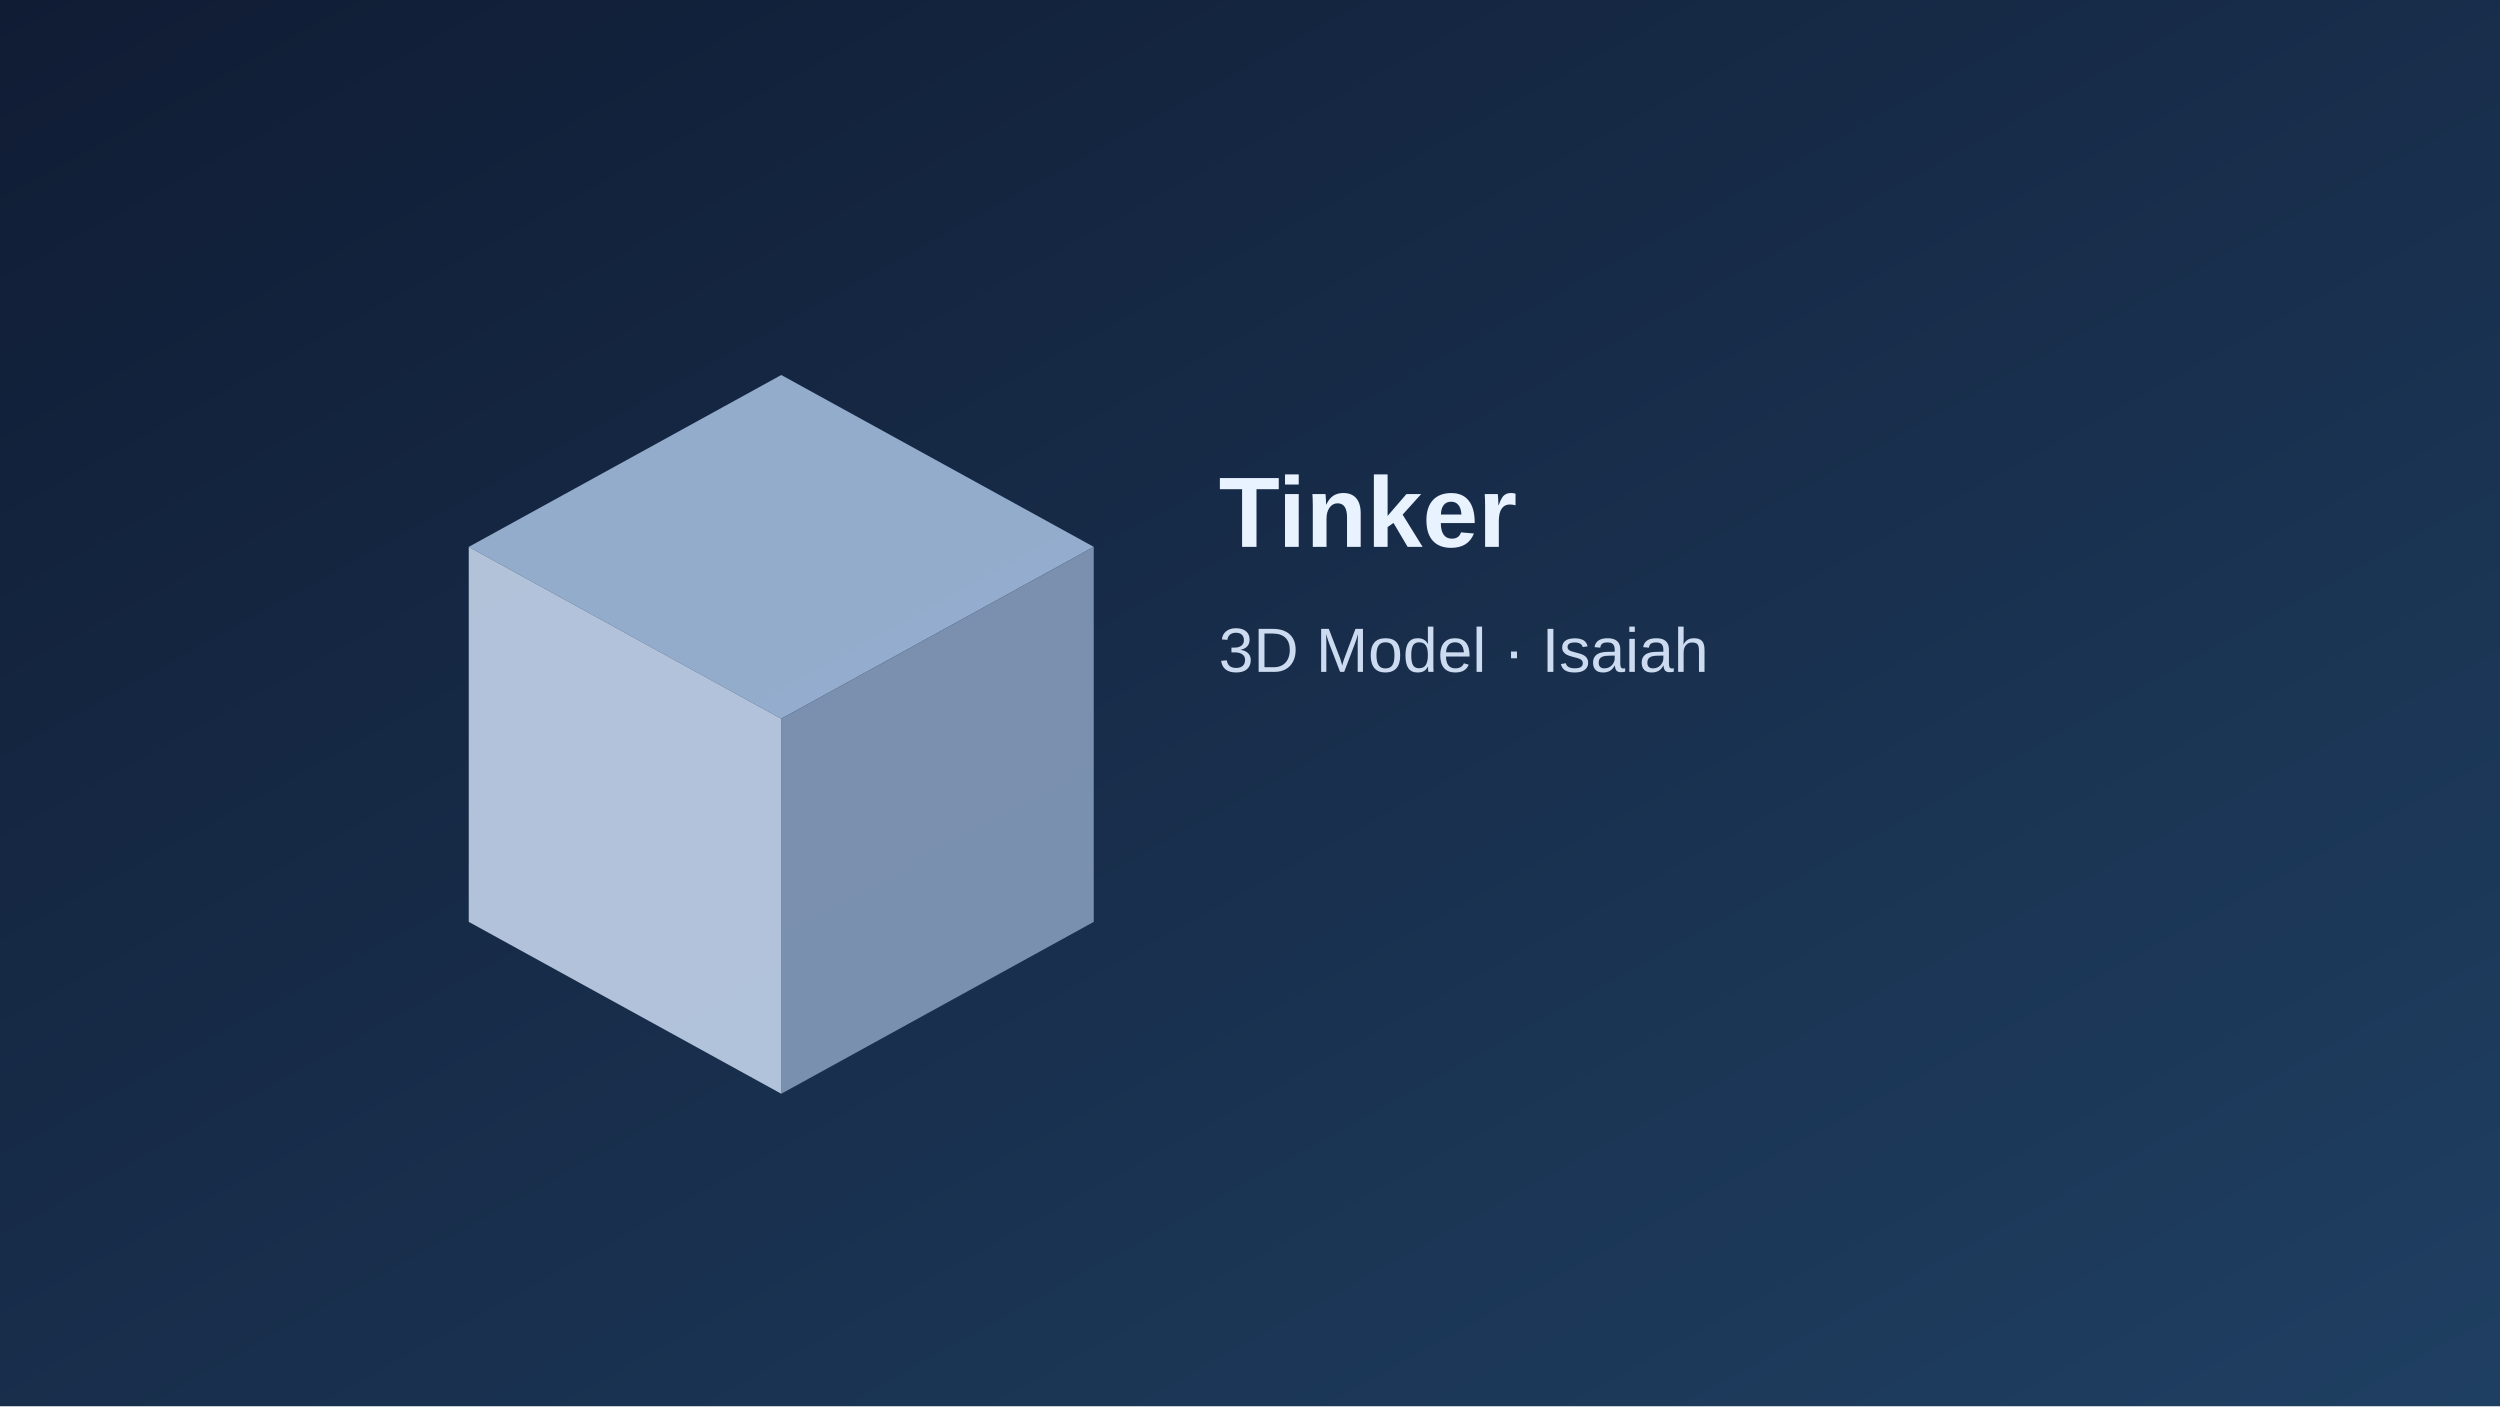
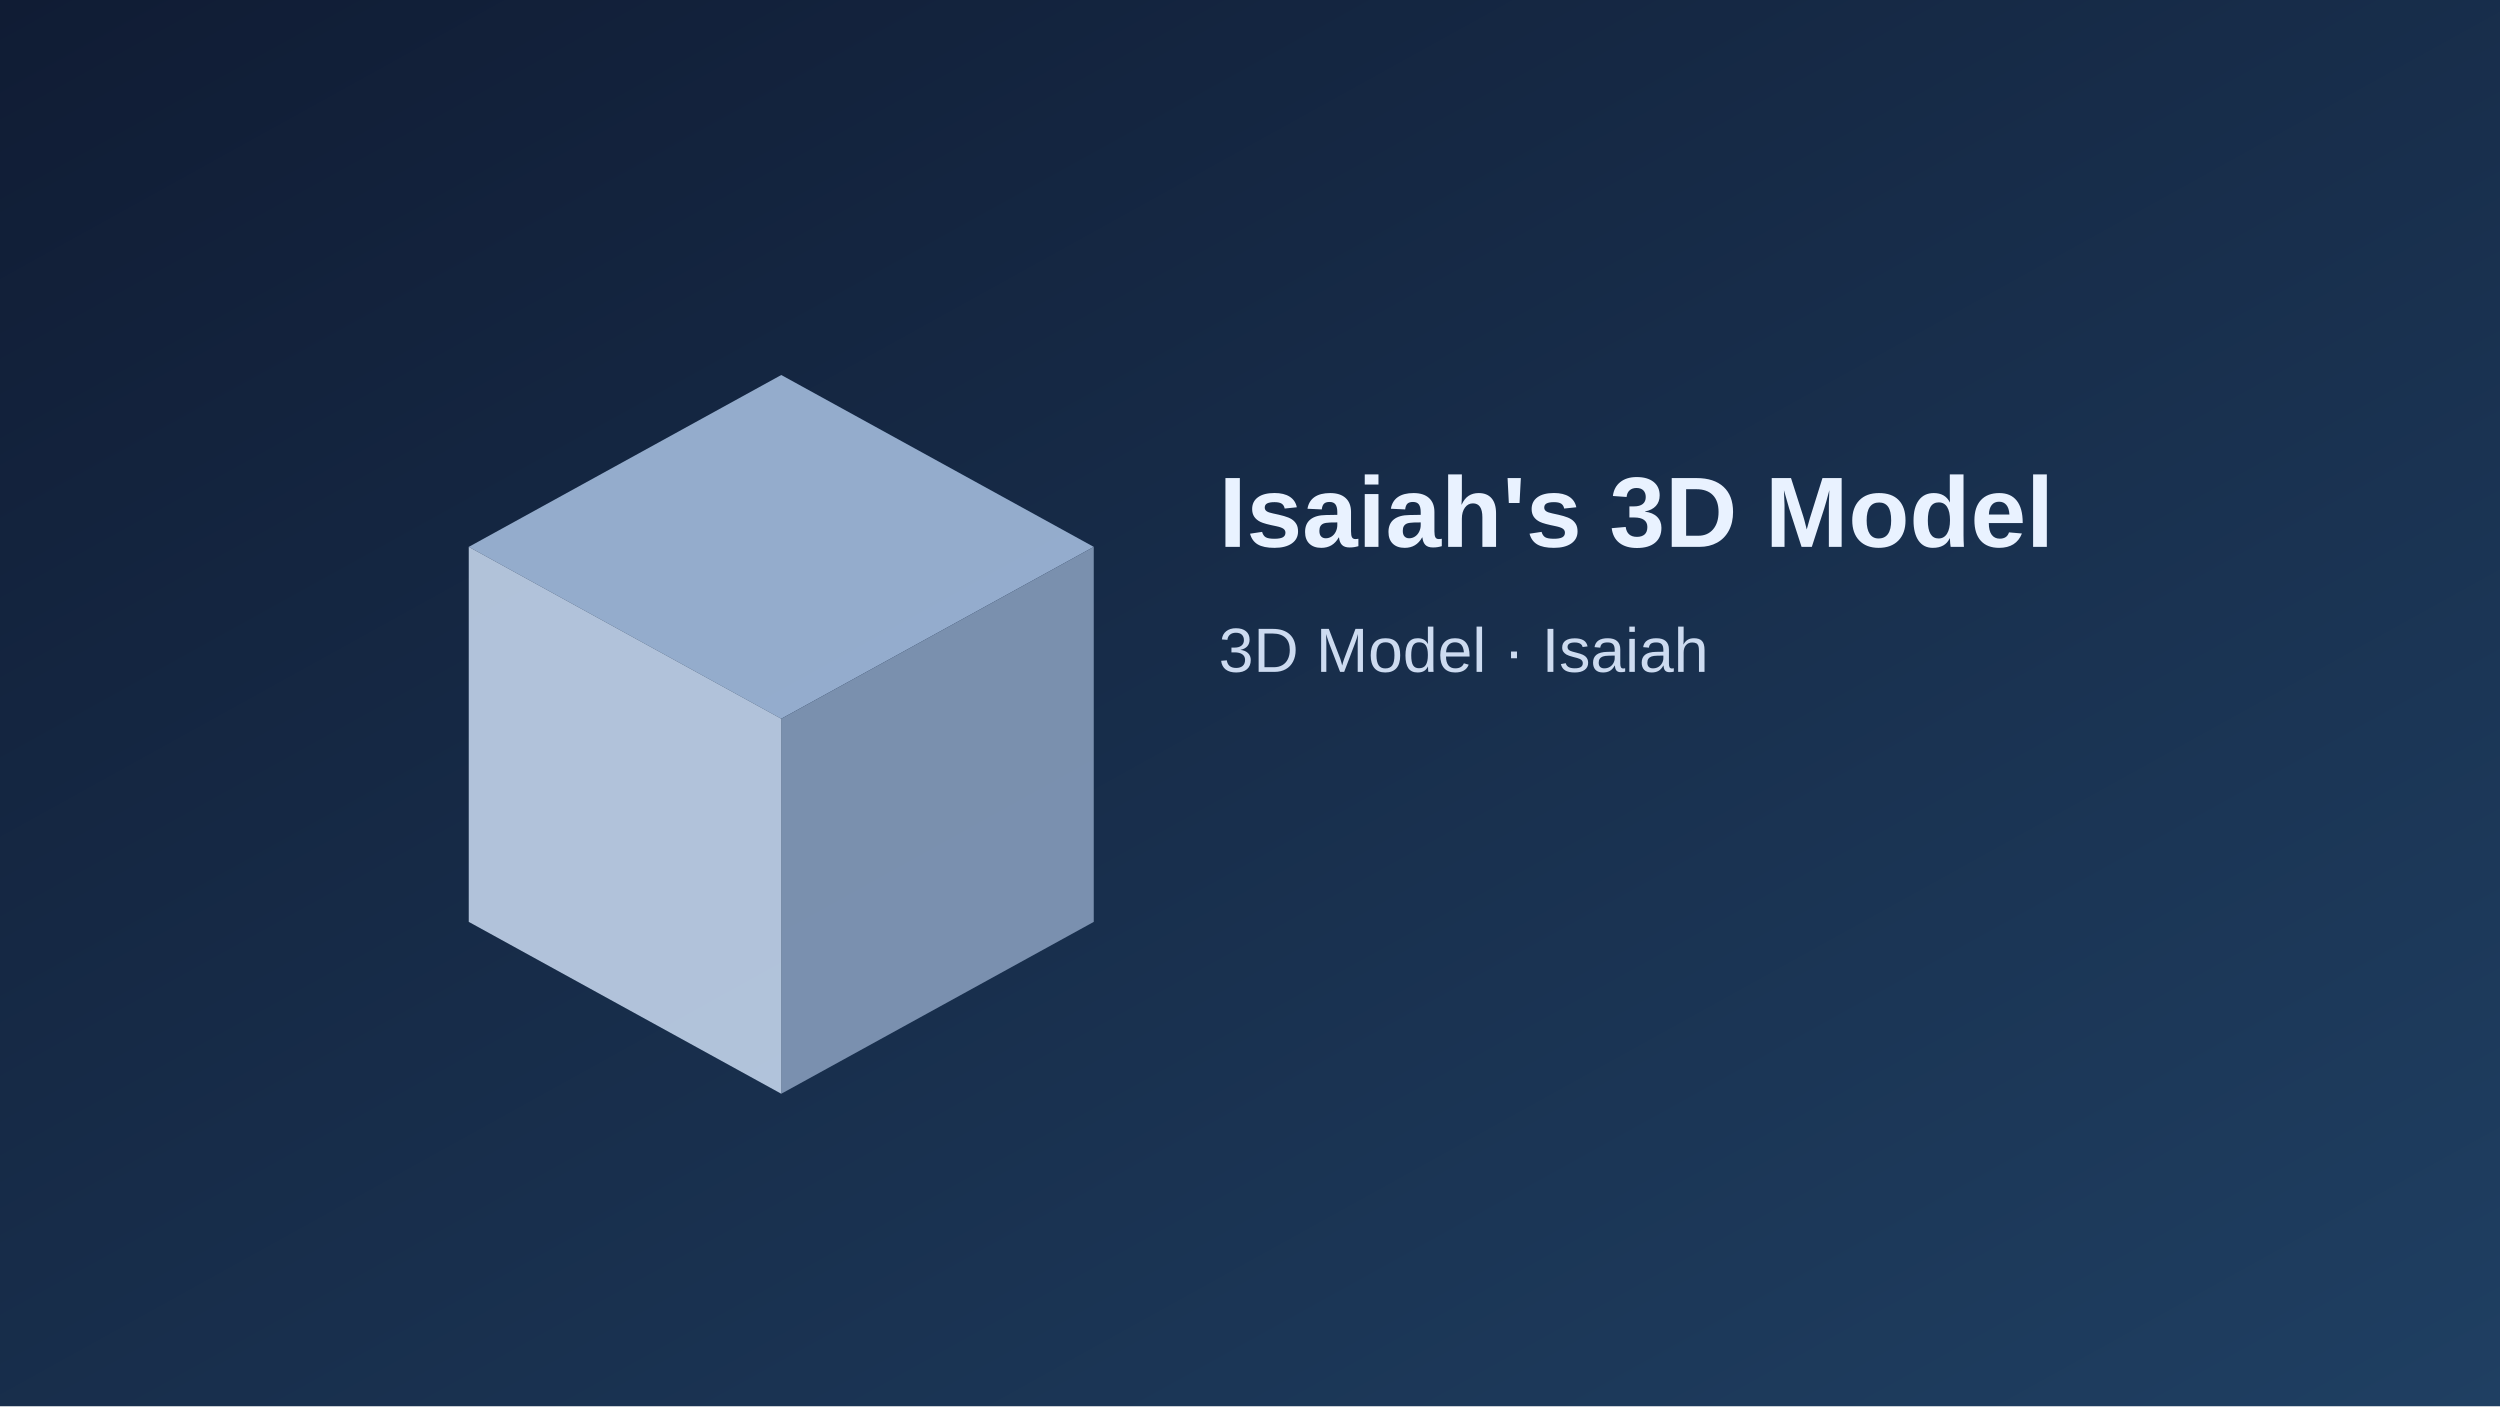
<svg xmlns="http://www.w3.org/2000/svg" width="1600" height="900" viewBox="0 0 1600 900" role="img" aria-label="3D model thumbnail">
  <defs>
    <linearGradient id="bg" x1="0" y1="0" x2="1" y2="1">
      <stop offset="0%" stop-color="#101c34" />
      <stop offset="100%" stop-color="#1f3f62" />
    </linearGradient>
  </defs>
  <rect width="1600" height="900" fill="url(#bg)" />
  <g transform="translate(280 180)">
    <polygon points="220,60 420,170 220,280 20,170" fill="#9eb7d8" opacity="0.92" />
    <polygon points="420,170 420,410 220,520 220,280" fill="#7f95b3" opacity="0.95" />
    <polygon points="20,170 20,410 220,520 220,280" fill="#c2d3ea" opacity="0.9" />
  </g>
-   <text x="780" y="350" fill="#e9f2ff" font-size="64" font-family="Segoe UI, Arial, sans-serif" font-weight="700">Tinker</text>
+   <text x="780" y="350" fill="#e9f2ff" font-size="64" font-family="Segoe UI, Arial, sans-serif" font-weight="700">Isaiah's 3D Model</text>
  <text x="780" y="430" fill="#cddbf0" font-size="40" font-family="Segoe UI, Arial, sans-serif">3D Model · Isaiah</text>
</svg>
